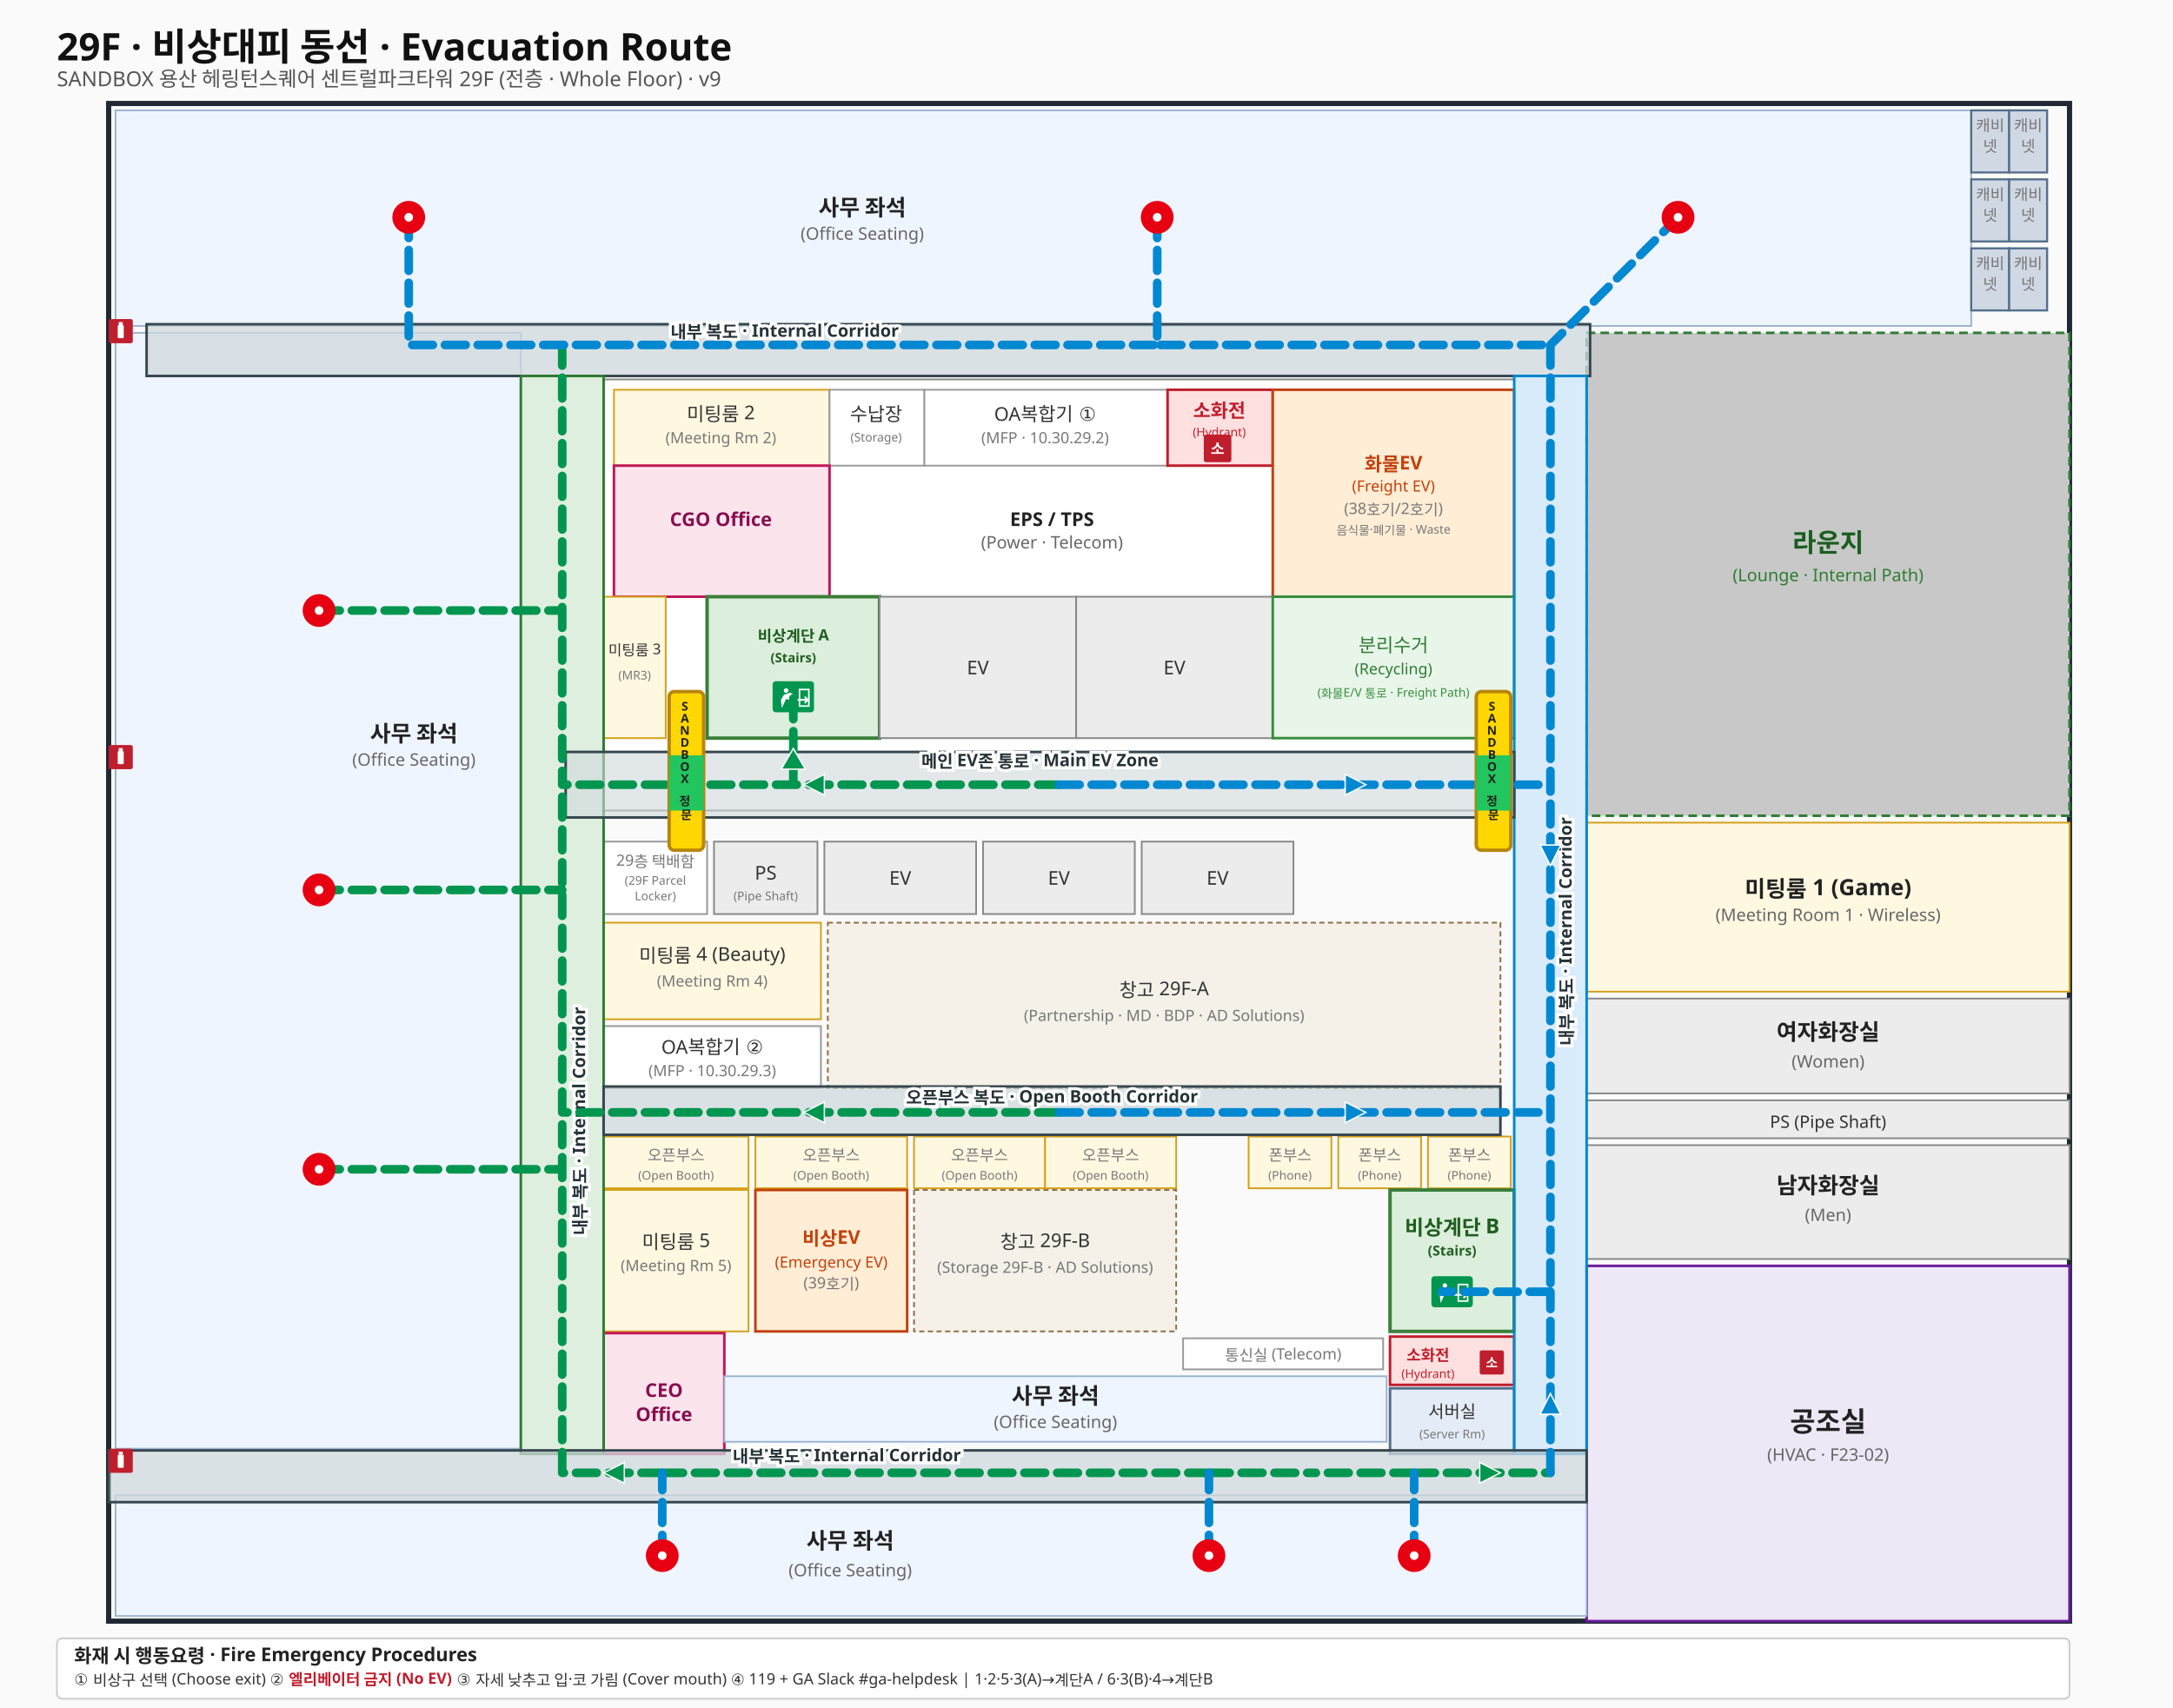
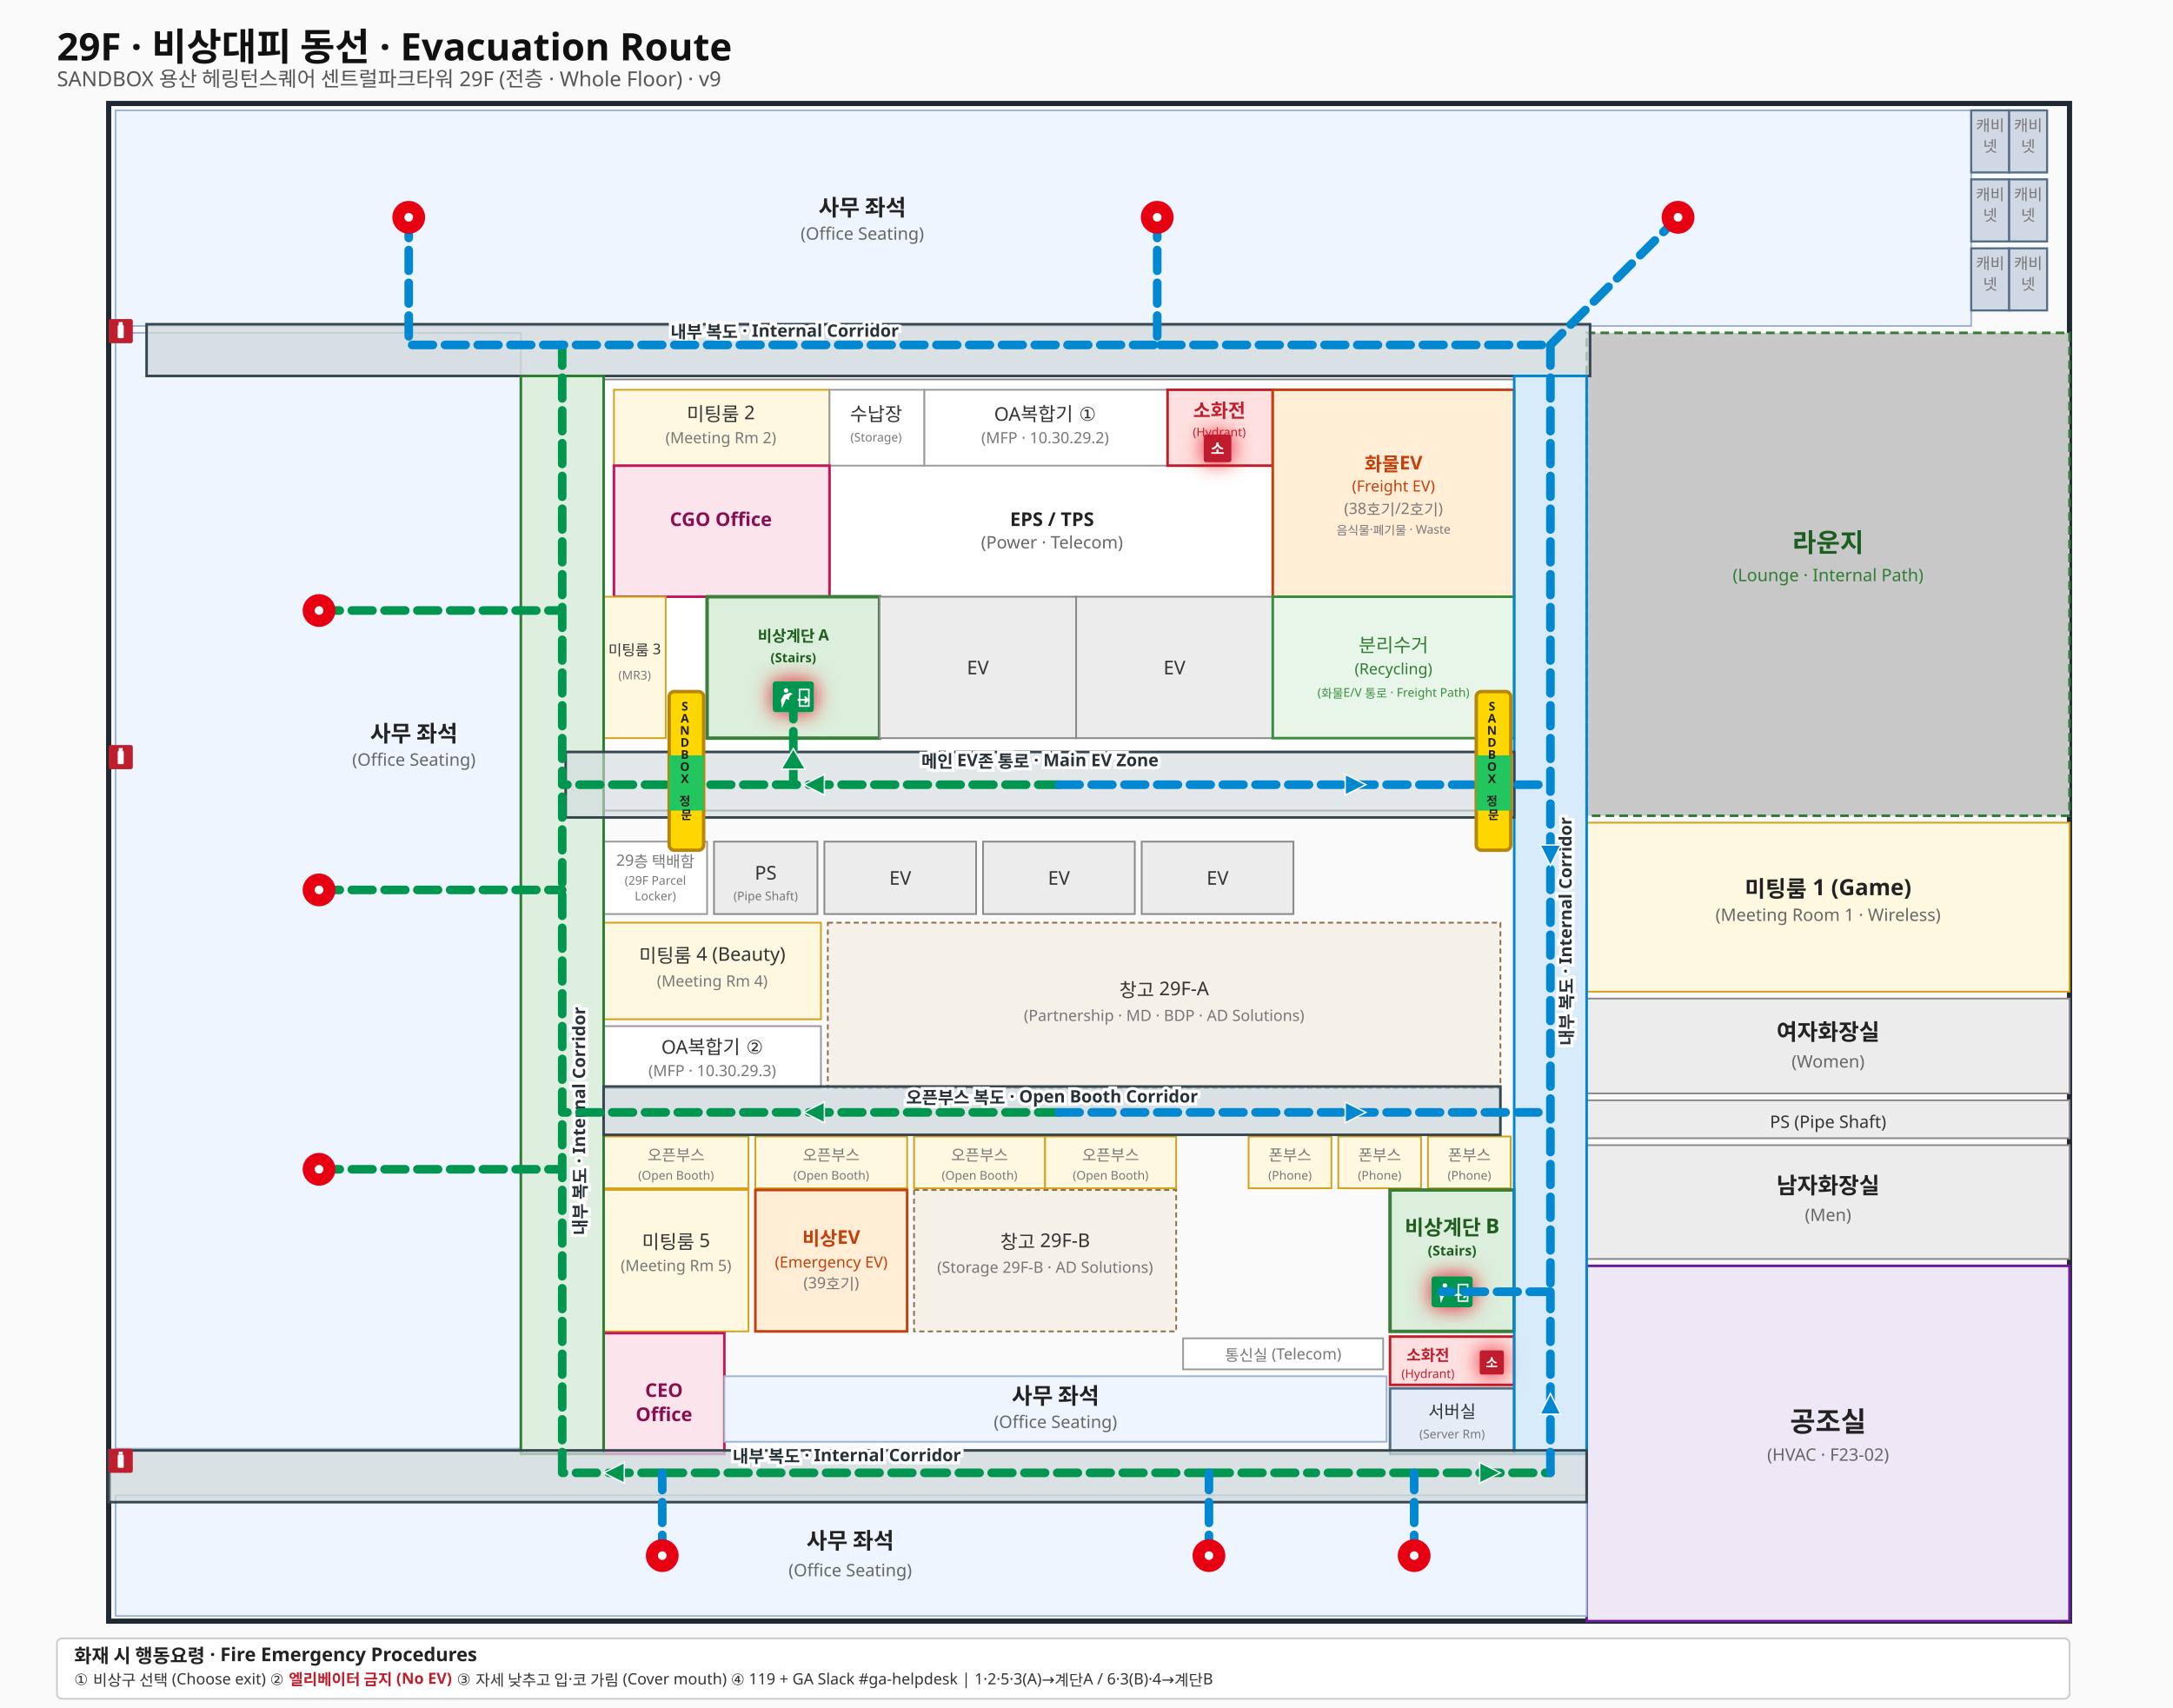
<svg xmlns="http://www.w3.org/2000/svg" viewBox="0 0 1260 990">
  <defs>
    <style>
text{font-family:Pretendard,"Apple SD Gothic Neo",sans-serif}
/* 복도 — 아래 박스 내용 보이도록 투명도 낮춤 */
.corr{fill:#CFD8DC;fill-opacity:.6;stroke:#37474F;stroke-width:1.5}
.corr-pub{fill:#A8A8A8;fill-opacity:.25;stroke:#888;stroke-width:1}
/* 박스들 */
.of{fill:#EFF5FF;stroke:#9BB4D1;stroke-width:1}
.mt{fill:#FFF8E1;stroke:#D4A017;stroke-width:1}
.ex{fill:#FCE4EC;stroke:#C2185B;stroke-width:1.5}
.lg{fill:#C8C8C8;stroke:#2e7d32;stroke-width:1.5;stroke-dasharray:5 3}
.ep{fill:#fff;stroke:#888;stroke-width:1}
.st{fill:#DCEEDC;stroke:#3A7E3A;stroke-width:2}
.cv{fill:#FFEDD5;stroke:#C2410C;stroke-width:1.5}
.sg{fill:#F5F0E8;stroke:#8B6F47;stroke-width:1;stroke-dasharray:3 2}
.ut{fill:#fff;stroke:#999;stroke-width:1}
.co{fill:#ECECEC;stroke:#888;stroke-width:1}
.dr{fill:#FFD700;stroke:#B8860B;stroke-width:2}
.sv{fill:#E4ECF7;stroke:#546E8A;stroke-width:1.5}
.hv{fill:#EDE7F6;stroke:#6A1B9A;stroke-width:1.5}
.part{fill:#FFF3E0;stroke:#E65100;stroke-width:1.2}
.ad-s{fill:#E8F5E9;stroke:#2E7D32;stroke-width:1.2}
.cab{fill:#D0D8E4;stroke:#546E8A;stroke-width:1.2}

/* 텍스트 */
.tk{font-size:13px;fill:#222;text-anchor:middle;font-weight:600}
.te{font-size:10px;fill:#666;text-anchor:middle}
.ts{font-size:11px;fill:#333;text-anchor:middle;font-weight:500}
.tx{font-size:9px;fill:#777;text-anchor:middle}
.tst{font-size:12px;fill:#1F5E1F;text-anchor:middle;font-weight:700}
.tc{font-size:14px;fill:#444;text-anchor:middle;font-weight:700;paint-order:stroke;stroke:#fff;stroke-width:3.5px}
.tch{paint-order:stroke;stroke:#fff;stroke-width:4px}
.tr{font-size:10px;fill:#E60012;text-anchor:middle;font-weight:700}
.sn{font-size:11px;font-weight:800;text-anchor:middle;fill:#fff}
.tit{font-size:22px;font-weight:700;fill:#111}

/* 동선 */
.rt{fill:none;stroke-width:4;stroke-linecap:round;stroke-linejoin:round;stroke-dasharray:12 7}
.r1{stroke:#00964F;animation:f 2.0s linear infinite}
.r2{stroke:#0288D1;animation:f 2.2s linear infinite}
.r3{stroke:#FF6F00;animation:f 2.4s linear infinite}
.r4{stroke:#7B1FA2;animation:f 2.6s linear infinite}
.r5{stroke:#C62828;animation:f 2.8s linear infinite}
.r6{stroke:#5D4037;animation:f 3.0s linear infinite}
.r-a{stroke:#00964F;stroke-width:5;animation:f 2.0s linear infinite}
.r-b{stroke:#0288D1;stroke-width:5;animation:f 2.2s linear infinite}
@keyframes f{from{stroke-dashoffset:0}to{stroke-dashoffset:-38}}
.yr{animation:rn 1.5s ease-out infinite}
@keyframes rn{0%{r:10;opacity:1}100%{r:28;opacity:0}}
.yp{animation:pls 1.4s ease-in-out infinite}
@keyframes pls{0%,100%{opacity:1}50%{opacity:.65}}
+ /* 비상구·소화전 강한 점멸 (28F/21F와 동일 사양) */
+ .exit-pulse{animation:epls 1.0s ease-in-out infinite;filter:drop-shadow(0 0 6px rgba(229,0,18,0.95))}
+ @keyframes epls{0%,100%{opacity:1}50%{opacity:.15}}
</style>
    <symbol id="ext" viewBox="0 0 24 24">
      <rect width="24" height="24" rx="2" fill="#BF1E2D" />
      <rect x="9" y="6" width="6" height="13" fill="#fff" rx="1" />
      <rect x="10" y="3" width="4" height="3" fill="#fff" />
    </symbol>
    <symbol id="hyd" viewBox="0 0 24 24">
      <rect width="24" height="24" rx="2" fill="#BF1E2D" />
      <text x="12" y="17" text-anchor="middle" font-size="13" font-weight="700" fill="#fff" font-family="sans-serif">소</text>
    </symbol>
    <symbol id="es" viewBox="0 0 40 30">
      <rect width="40" height="30" rx="3" fill="#00964F" />
      <circle cx="13" cy="9" r="2.2" fill="#fff" />
      <path d="M9 26L13 17L18 19L22 14L17 11L11 13L8 18Z" fill="#fff" />
      <rect x="26" y="8" width="9" height="16" fill="none" stroke="#fff" stroke-width="1.5" />
      <path d="M22 18L34 18L31 15M34 18L31 21" stroke="#fff" stroke-width="1.8" fill="none" />
    </symbol>
  </defs>
  <rect fill="#fafafa" width="1260" height="1050" />
  <path fill="none" stroke="#1f2933" stroke-width="3" d="M63 60 L1200 60 L1200 940 L63 940 Z" />
  <text x="33" y="35" class="tit">29F · 비상대피 동선 · Evacuation Route</text>
  <text x="33" y="50" style="font-size:12px;fill:#555">SANDBOX 용산 헤링턴스퀘어 센트럴파크타워 29F (전층 · Whole Floor) · v9</text>
  <rect class="of" x="67" y="64" width="1076" height="125" />
  <text x="500" y="125" class="tk">사무 좌석</text>
  <text x="500" y="139" class="te">(Office Seating)</text>
  <rect class="cab" x="1143" y="64" width="22" height="36" />
  <text x="1154" y="76" class="tx">캐비</text>
  <text x="1154" y="88" class="tx">넷</text>
  <rect class="cab" x="1143" y="104" width="22" height="36" />
  <text x="1154" y="116" class="tx">캐비</text>
  <text x="1154" y="128" class="tx">넷</text>
  <rect class="cab" x="1143" y="144" width="22" height="36" />
  <text x="1154" y="156" class="tx">캐비</text>
  <text x="1154" y="168" class="tx">넷</text>
  <rect class="cab" x="1165" y="64" width="22" height="36" />
  <text x="1176" y="76" class="tx">캐비</text>
  <text x="1176" y="88" class="tx">넷</text>
  <rect class="cab" x="1165" y="104" width="22" height="36" />
  <text x="1176" y="116" class="tx">캐비</text>
  <text x="1176" y="128" class="tx">넷</text>
  <rect class="cab" x="1165" y="144" width="22" height="36" />
  <text x="1176" y="156" class="tx">캐비</text>
  <text x="1176" y="168" class="tx">넷</text>
  <rect class="lg" x="920" y="193" width="280" height="280" />
  <text x="1060" y="320" class="tk" style="font-size:15px;fill:#1a5e20">라운지</text>
  <text x="1060" y="337" class="te" style="font-size:10px;fill:#2e7d32">(Lounge · Internal Path)</text>
  <rect class="ep" x="350" y="220" width="528" height="250" />
  <rect class="mt" x="356" y="226" width="125" height="44" />
  <text x="418" y="244" class="ts">미팅룸 2</text>
  <text x="418" y="257" class="tx">(Meeting Rm 2)</text>
  <rect class="ut" x="481" y="226" width="55" height="44" />
  <text x="508" y="244" class="ts">수납장</text>
  <text x="508" y="256" class="tx" style="font-size:7px">(Storage)</text>
  <rect class="ut" x="536" y="226" width="141" height="44" />
  <text x="606" y="244" class="ts">OA복합기 ①</text>
  <text x="606" y="257" class="tx">(MFP · 10.30.29.2)</text>
  <rect fill="#FFE0E0" stroke="#BF1E2D" stroke-width="1.5" x="677" y="226" width="61" height="44" />
  <text x="707" y="242" class="ts" style="fill:#BF1E2D;font-weight:800">소화전</text>
  <text x="707" y="253" class="tx" style="fill:#BF1E2D;font-size:7px">(Hydrant)</text>
-   <use class="yp" href="#hyd" x="698" y="252" width="16" height="16" />
+   <use class="exit-pulse" href="#hyd" x="698" y="252" width="16" height="16" />
  <rect class="cv" x="738" y="226" width="140" height="120" />
  <text x="808" y="273" class="ts" style="fill:#C2410C;font-weight:700">화물EV</text>
  <text x="808" y="285" class="tx" style="fill:#C2410C">(Freight EV)</text>
  <text x="808" y="298" class="tx">(38호기/2호기)</text>
  <text x="808" y="310" class="tx" style="font-size:7px">음식물·폐기물 · Waste</text>
  <rect class="ex" x="356" y="270" width="125" height="76" />
  <text x="418" y="305" class="ts" style="fill:#880E4F;font-weight:800">CGO Office</text>
  <text x="610" y="305" class="tk" style="font-size:11px">EPS / TPS</text>
  <text x="610" y="318" class="te">(Power · Telecom)</text>
  <rect class="mt" x="350" y="346" width="36" height="82" />
  <text x="368" y="380" class="ts" style="font-size:8.5px">미팅룸 3</text>
  <text x="368" y="394" class="tx" style="font-size:7px">(MR3)</text>
  <rect class="st" x="410" y="346" width="100" height="82" />
  <text x="460" y="372" class="tst" style="font-size:9px">비상계단 A</text>
  <text x="460" y="384" class="tst" style="font-size:7.5px">(Stairs)</text>
-   <use class="yp" href="#es" x="445" y="395" width="30" height="18" />
+   <use class="exit-pulse" href="#es" x="445" y="395" width="30" height="18" />
  <rect class="co" x="510" y="346" width="114" height="82" />
  <text x="567" y="391" class="ts">EV</text>
  <rect class="co" x="624" y="346" width="114" height="82" />
  <text x="681" y="391" class="ts">EV</text>
  <rect fill="#E8F5E9" stroke="#388E3C" stroke-width="1.5" x="738" y="346" width="140" height="82" />
  <text x="808" y="378" class="ts" style="fill:#2E7D32">분리수거</text>
  <text x="808" y="391" class="tx" style="fill:#2E7D32">(Recycling)</text>
  <text x="808" y="404" class="tx" style="fill:#388E3C;font-size:7px">(화물E/V 통로 · Freight Path)</text>
  <rect class="of" x="67" y="193" width="235" height="647" />
  <text x="240" y="430" class="tk">사무 좌석</text>
  <text x="240" y="444" class="te">(Office Seating)</text>
  <rect class="ut" x="350" y="488" width="60" height="42" />
  <text x="380" y="502" class="tx">29층 택배함</text>
  <text x="380" y="513" class="tx" style="font-size:7px">(29F Parcel</text>
  <text x="380" y="522" class="tx" style="font-size:7px">Locker)</text>
  <rect class="co" x="414" y="488" width="60" height="42" />
  <text x="444" y="510" class="ts">PS</text>
  <text x="444" y="522" class="tx" style="font-size:7px">(Pipe Shaft)</text>
  <rect class="co" x="478" y="488" width="88" height="42" />
  <text x="522" y="513" class="ts">EV</text>
  <rect class="co" x="570" y="488" width="88" height="42" />
  <text x="614" y="513" class="ts">EV</text>
  <rect class="co" x="662" y="488" width="88" height="42" />
  <text x="706" y="513" class="ts">EV</text>
  <rect class="mt" x="350" y="535" width="126" height="56" />
  <text x="413" y="558" class="ts">미팅룸 4 (Beauty)</text>
  <text x="413" y="572" class="tx">(Meeting Rm 4)</text>
  <rect class="ut" x="350" y="595" width="126" height="36" />
  <text x="413" y="611" class="ts">OA복합기 ②</text>
  <text x="413" y="624" class="tx">(MFP · 10.30.29.3)</text>
  <rect class="sg" x="480" y="535" width="390" height="96" />
  <text x="675" y="578" class="ts">창고 29F-A</text>
  <text x="675" y="592" class="tx">(Partnership · MD · BDP · AD Solutions)</text>
  <rect class="mt" x="350" y="659" width="84" height="30" />
  <text x="392" y="673" class="tx">오픈부스</text>
  <text x="392" y="684" class="tx" style="font-size:7px">(Open Booth)</text>
  <rect class="mt" x="438" y="659" width="88" height="30" />
  <text x="482" y="673" class="tx">오픈부스</text>
  <text x="482" y="684" class="tx" style="font-size:7px">(Open Booth)</text>
  <rect class="mt" x="530" y="659" width="76" height="30" />
  <text x="568" y="673" class="tx">오픈부스</text>
  <text x="568" y="684" class="tx" style="font-size:7px">(Open Booth)</text>
  <rect class="mt" x="606" y="659" width="76" height="30" />
  <text x="644" y="673" class="tx">오픈부스</text>
  <text x="644" y="684" class="tx" style="font-size:7px">(Open Booth)</text>
  <rect class="mt" x="724" y="659" width="48" height="30" />
  <text x="748" y="673" class="tx">폰부스</text>
  <text x="748" y="684" class="tx" style="font-size:7px">(Phone)</text>
  <rect class="mt" x="776" y="659" width="48" height="30" />
  <text x="800" y="673" class="tx">폰부스</text>
  <text x="800" y="684" class="tx" style="font-size:7px">(Phone)</text>
  <rect class="mt" x="828" y="659" width="48" height="30" />
  <text x="852" y="673" class="tx">폰부스</text>
  <text x="852" y="684" class="tx" style="font-size:7px">(Phone)</text>
  <rect class="mt" x="350" y="690" width="84" height="82" />
  <text x="392" y="724" class="ts">미팅룸 5</text>
  <text x="392" y="737" class="tx">(Meeting Rm 5)</text>
  <rect class="cv" x="438" y="690" width="88" height="82" />
  <text x="482" y="722" class="ts" style="fill:#C2410C;font-weight:700">비상EV</text>
  <text x="482" y="735" class="tx" style="fill:#C2410C">(Emergency EV)</text>
  <text x="482" y="747" class="tx">(39호기)</text>
  <rect class="sg" x="530" y="690" width="152" height="82" />
  <text x="606" y="724" class="ts">창고 29F-B</text>
  <text x="606" y="738" class="tx">(Storage 29F-B · AD Solutions)</text>
  <rect class="st" x="806" y="690" width="72" height="82" />
  <text x="842" y="716" class="tst">비상계단 B</text>
  <text x="842" y="728" class="tst" style="font-size:8px">(Stairs)</text>
-   <use class="yp" href="#es" x="827" y="740" width="30" height="18" />
+   <use class="exit-pulse" href="#es" x="827" y="740" width="30" height="18" />
  <rect fill="#FFE0E0" stroke="#BF1E2D" stroke-width="1.5" x="806" y="775" width="72" height="28" />
  <text x="828" y="789" class="tx" style="fill:#BF1E2D;font-weight:800;font-size:9px">소화전</text>
  <text x="828" y="799" class="tx" style="fill:#BF1E2D;font-size:7px">(Hydrant)</text>
-   <use class="yp" href="#hyd" x="858" y="783" width="14" height="14" />
+   <use class="exit-pulse" href="#hyd" x="858" y="783" width="14" height="14" />
  <rect class="sv" x="806" y="805" width="72" height="38" />
  <text x="842" y="822" class="ts" style="font-size:10px">서버실</text>
  <text x="842" y="834" class="tx" style="font-size:7px">(Server Rm)</text>
  <rect class="ut" x="686" y="776" width="116" height="18" />
  <text x="744" y="789" class="tx">통신실 (Telecom)</text>
  <rect class="ex" x="350" y="773" width="70" height="70" />
  <text x="385" y="810" class="ts" style="fill:#880E4F;font-weight:800">CEO</text>
  <text x="385" y="824" class="ts" style="fill:#880E4F;font-weight:800">Office</text>
  <rect class="of" x="420" y="798" width="384" height="38" />
  <text x="612" y="814" class="tk">사무 좌석</text>
  <text x="612" y="828" class="te">(Office Seating)</text>
  <rect class="mt" x="920" y="477" width="280" height="98" />
  <text x="1060" y="520" class="tk">미팅룸 1 (Game)</text>
  <text x="1060" y="534" class="te">(Meeting Room 1 · Wireless)</text>
  <rect class="co" x="920" y="579" width="280" height="55" />
  <text x="1060" y="603" class="tk">여자화장실</text>
  <text x="1060" y="619" class="te">(Women)</text>
  <rect class="co" x="920" y="638" width="280" height="22" />
  <text x="1060" y="654" class="ts" style="font-size:10px">PS (Pipe Shaft)</text>
  <rect class="co" x="920" y="664" width="280" height="66" />
  <text x="1060" y="692" class="tk">남자화장실</text>
  <text x="1060" y="708" class="te">(Men)</text>
  <rect class="hv" x="920" y="734" width="280" height="206" />
  <text x="1060" y="830" class="tk" style="font-size:16px">공조실</text>
  <text x="1060" y="847" class="te" style="font-size:10px">(HVAC · F23-02)</text>
  <rect class="of" x="67" y="867" width="853" height="70" />
  <text x="493" y="898" class="tk">사무 좌석</text>
  <text x="493" y="914" class="te">(Office Seating)</text>
  <rect fill="#CFD8DC" fill-opacity=".75" stroke="#37474F" stroke-width="1.5" x="85" y="188" width="837" height="30" />
  <text x="455" y="196" class="tc" style="fill:#263238;font-weight:800;font-size:10px">내부 복도 · Internal Corridor</text>
  <rect fill="#BBDEFB" fill-opacity=".55" stroke="#0288D1" stroke-width="1.5" x="878" y="218" width="42" height="625" />
  <text x="912" y="540" class="tc" style="fill:#263238;font-weight:800;font-size:10px" transform="rotate(-90 912 540)">내부 복도 · Internal Corridor</text>
  <rect fill="#C8E6C9" fill-opacity=".55" stroke="#2E7D32" stroke-width="1.5" x="302" y="218" width="48" height="625" />
  <text x="340" y="650" class="tc" style="fill:#263238;font-weight:800;font-size:10px" transform="rotate(-90 340 650)">내부 복도 · Internal Corridor</text>
  <rect class="corr" x="328" y="436" width="550" height="38" />
  <text x="603" y="445" class="tc" style="fill:#263238;font-weight:800;font-size:10px">메인 EV존 통로 · Main EV Zone</text>
  <rect fill="#CFD8DC" fill-opacity=".75" stroke="#37474F" stroke-width="1.5" x="350" y="630" width="520" height="28" />
  <text x="610" y="640" class="tc" style="fill:#263238;font-weight:800;font-size:10px">오픈부스 복도 · Open Booth Corridor</text>
  <rect fill="#CFD8DC" fill-opacity=".75" stroke="#37474F" stroke-width="1.5" x="63" y="841" width="857" height="30" />
  <text x="491" y="848" class="tc" style="fill:#263238;font-weight:800;font-size:10px">내부 복도 · Internal Corridor</text>
  <path class="rt r-a" d="   M 185 354 L 326 354   M 185 516 L 326 516   M 185 678 L 326 678   M 384 854 L 326 854   M 384 854 L 543 854   M 701 854 L 543 854   M 701 854 L 760 854   M 820 854 L 760 854   M 820 854 L 899 854   M 326 200 L 326 455   M 326 854 L 326 455   M 614 455 L 326 455   M 614 645 L 326 645   M 460 455 L 460 404 " />
  <path class="rt r-b" d="   M 237 126 L 237 200 L 671 200   M 671 126 L 671 200 L 899 200   M 973 126 L 899 200   M 384 902 L 384 854   M 701 902 L 701 854   M 820 902 L 820 854   M 899 200 L 899 749   M 899 854 L 899 749   M 614 455 L 899 455   M 614 645 L 899 645   M 899 749 L 836 749 " />
  <g transform="translate(237,126)">
    <circle class="yr" cx="0" cy="0" r="8" fill="none" stroke="#E60012" stroke-width="3" />
    <circle class="yp" cx="0" cy="0" r="7" fill="#E60012" />
    <circle cx="0" cy="0" r="2.5" fill="#fff" />
  </g>
  <g transform="translate(671,126)">
    <circle class="yr" cx="0" cy="0" r="8" fill="none" stroke="#E60012" stroke-width="3" />
    <circle class="yp" cx="0" cy="0" r="7" fill="#E60012" />
    <circle cx="0" cy="0" r="2.5" fill="#fff" />
  </g>
  <g transform="translate(973,126)">
    <circle class="yr" cx="0" cy="0" r="8" fill="none" stroke="#E60012" stroke-width="3" />
    <circle class="yp" cx="0" cy="0" r="7" fill="#E60012" />
    <circle cx="0" cy="0" r="2.5" fill="#fff" />
  </g>
  <g transform="translate(185,354)">
    <circle class="yr" cx="0" cy="0" r="8" fill="none" stroke="#E60012" stroke-width="3" />
    <circle class="yp" cx="0" cy="0" r="7" fill="#E60012" />
    <circle cx="0" cy="0" r="2.5" fill="#fff" />
  </g>
  <g transform="translate(185,516)">
    <circle class="yr" cx="0" cy="0" r="8" fill="none" stroke="#E60012" stroke-width="3" />
    <circle class="yp" cx="0" cy="0" r="7" fill="#E60012" />
    <circle cx="0" cy="0" r="2.5" fill="#fff" />
  </g>
  <g transform="translate(185,678)">
    <circle class="yr" cx="0" cy="0" r="8" fill="none" stroke="#E60012" stroke-width="3" />
    <circle class="yp" cx="0" cy="0" r="7" fill="#E60012" />
    <circle cx="0" cy="0" r="2.5" fill="#fff" />
  </g>
  <g transform="translate(384,902)">
    <circle class="yr" cx="0" cy="0" r="8" fill="none" stroke="#E60012" stroke-width="3" />
    <circle class="yp" cx="0" cy="0" r="7" fill="#E60012" />
    <circle cx="0" cy="0" r="2.5" fill="#fff" />
  </g>
  <g transform="translate(701,902)">
    <circle class="yr" cx="0" cy="0" r="8" fill="none" stroke="#E60012" stroke-width="3" />
    <circle class="yp" cx="0" cy="0" r="7" fill="#E60012" />
    <circle cx="0" cy="0" r="2.5" fill="#fff" />
  </g>
  <g transform="translate(820,902)">
    <circle class="yr" cx="0" cy="0" r="8" fill="none" stroke="#E60012" stroke-width="3" />
    <circle class="yp" cx="0" cy="0" r="7" fill="#E60012" />
    <circle cx="0" cy="0" r="2.5" fill="#fff" />
  </g>
  <use href="#ext" x="63" y="185" width="14" height="14" />
  <use href="#ext" x="63" y="432" width="14" height="14" />
  <use href="#ext" x="63" y="840" width="14" height="14" />
  <polygon points="453,446 467,446 460,434" fill="#00964F" stroke="#fff" stroke-width="0.8" />
  <polygon points="478,449 478,461 466,455" fill="#00964F" stroke="#fff" stroke-width="0.8" />
  <polygon points="780,449 780,461 792,455" fill="#0288D1" stroke="#fff" stroke-width="0.8" />
  <polygon points="478,639 478,651 466,645" fill="#00964F" stroke="#fff" stroke-width="0.8" />
  <polygon points="780,639 780,651 792,645" fill="#0288D1" stroke="#fff" stroke-width="0.8" />
  <polygon points="362,848 362,860 350,854" fill="#00964F" stroke="#fff" stroke-width="0.8" />
  <polygon points="858,848 858,860 870,854" fill="#00964F" stroke="#fff" stroke-width="0.8" />
  <polygon points="893,490 905,490 899,502" fill="#0288D1" stroke="#fff" stroke-width="0.8" />
  <polygon points="893,820 905,820 899,808" fill="#0288D1" stroke="#fff" stroke-width="0.8" />
  <rect class="dr" x="388" y="401" width="20" height="92" rx="3" />
  <rect fill="#22C55E" stroke="none" x="388" y="438" width="20" height="32" />
  <text x="398" y="412" style="font-size:7px;fill:#222;font-weight:700;text-anchor:middle">
    <tspan x="398" dy="0">S</tspan>
    <tspan x="398" dy="7">A</tspan>
    <tspan x="398" dy="7">N</tspan>
    <tspan x="398" dy="7">D</tspan>
    <tspan x="398" dy="7">B</tspan>
    <tspan x="398" dy="7">O</tspan>
    <tspan x="398" dy="7">X</tspan>
    <tspan x="398" dy="13">정</tspan>
    <tspan x="398" dy="8">문</tspan>
  </text>
  <rect class="dr" x="856" y="401" width="20" height="92" rx="3" />
  <rect fill="#22C55E" stroke="none" x="856" y="438" width="20" height="32" />
  <text x="866" y="412" style="font-size:7px;fill:#222;font-weight:700;text-anchor:middle">
    <tspan x="866" dy="0">S</tspan>
    <tspan x="866" dy="7">A</tspan>
    <tspan x="866" dy="7">N</tspan>
    <tspan x="866" dy="7">D</tspan>
    <tspan x="866" dy="7">B</tspan>
    <tspan x="866" dy="7">O</tspan>
    <tspan x="866" dy="7">X</tspan>
    <tspan x="866" dy="13">정</tspan>
    <tspan x="866" dy="8">문</tspan>
  </text>
  <g transform="translate(33,950)">
    <rect width="1167" height="35" fill="#fff" stroke="#ccc" rx="3" />
    <text x="10" y="14" font-size="11" font-weight="800" fill="#222">화재 시 행동요령 · Fire Emergency Procedures</text>
    <text x="10" y="27" font-size="9" fill="#333">① 비상구 선택 (Choose exit)  ② <tspan fill="#BF1E2D" font-weight="700">엘리베이터 금지 (No EV)</tspan>  ③ 자세 낮추고 입·코 가림 (Cover mouth)  ④ 119 + GA Slack #ga-helpdesk  |  1·2·5·3(A)→계단A / 6·3(B)·4→계단B</text>
  </g>
</svg>
